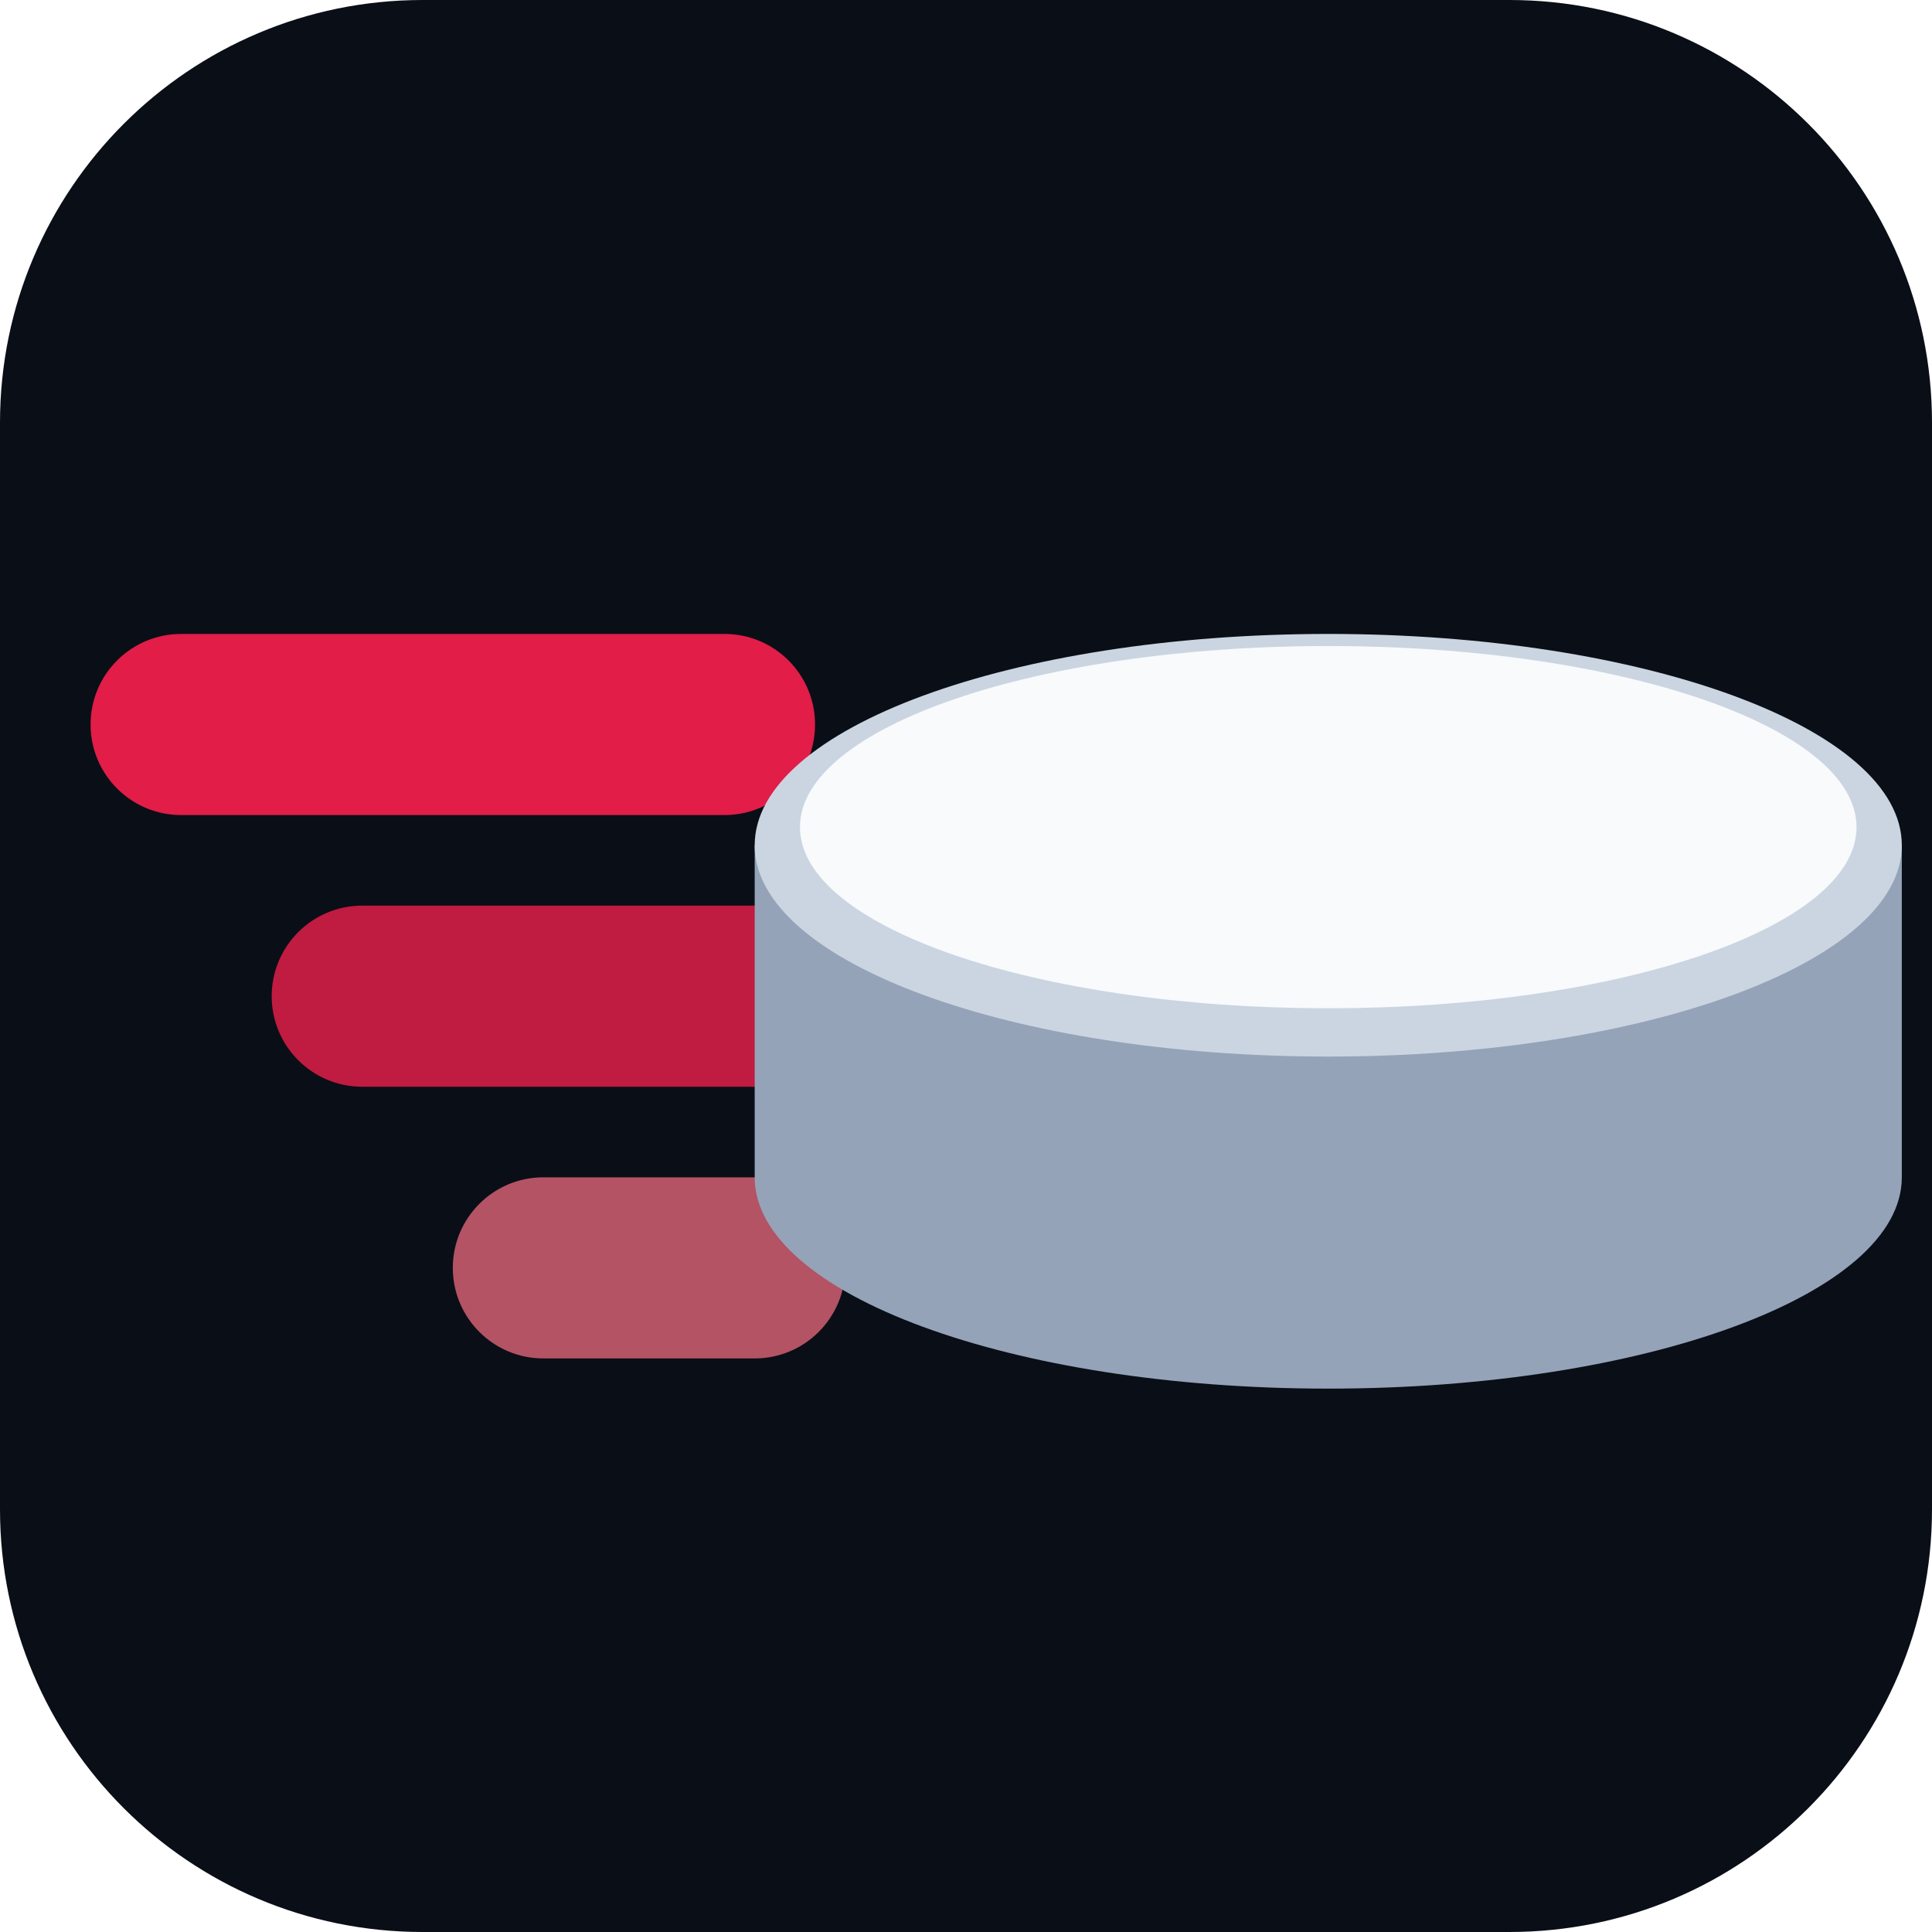
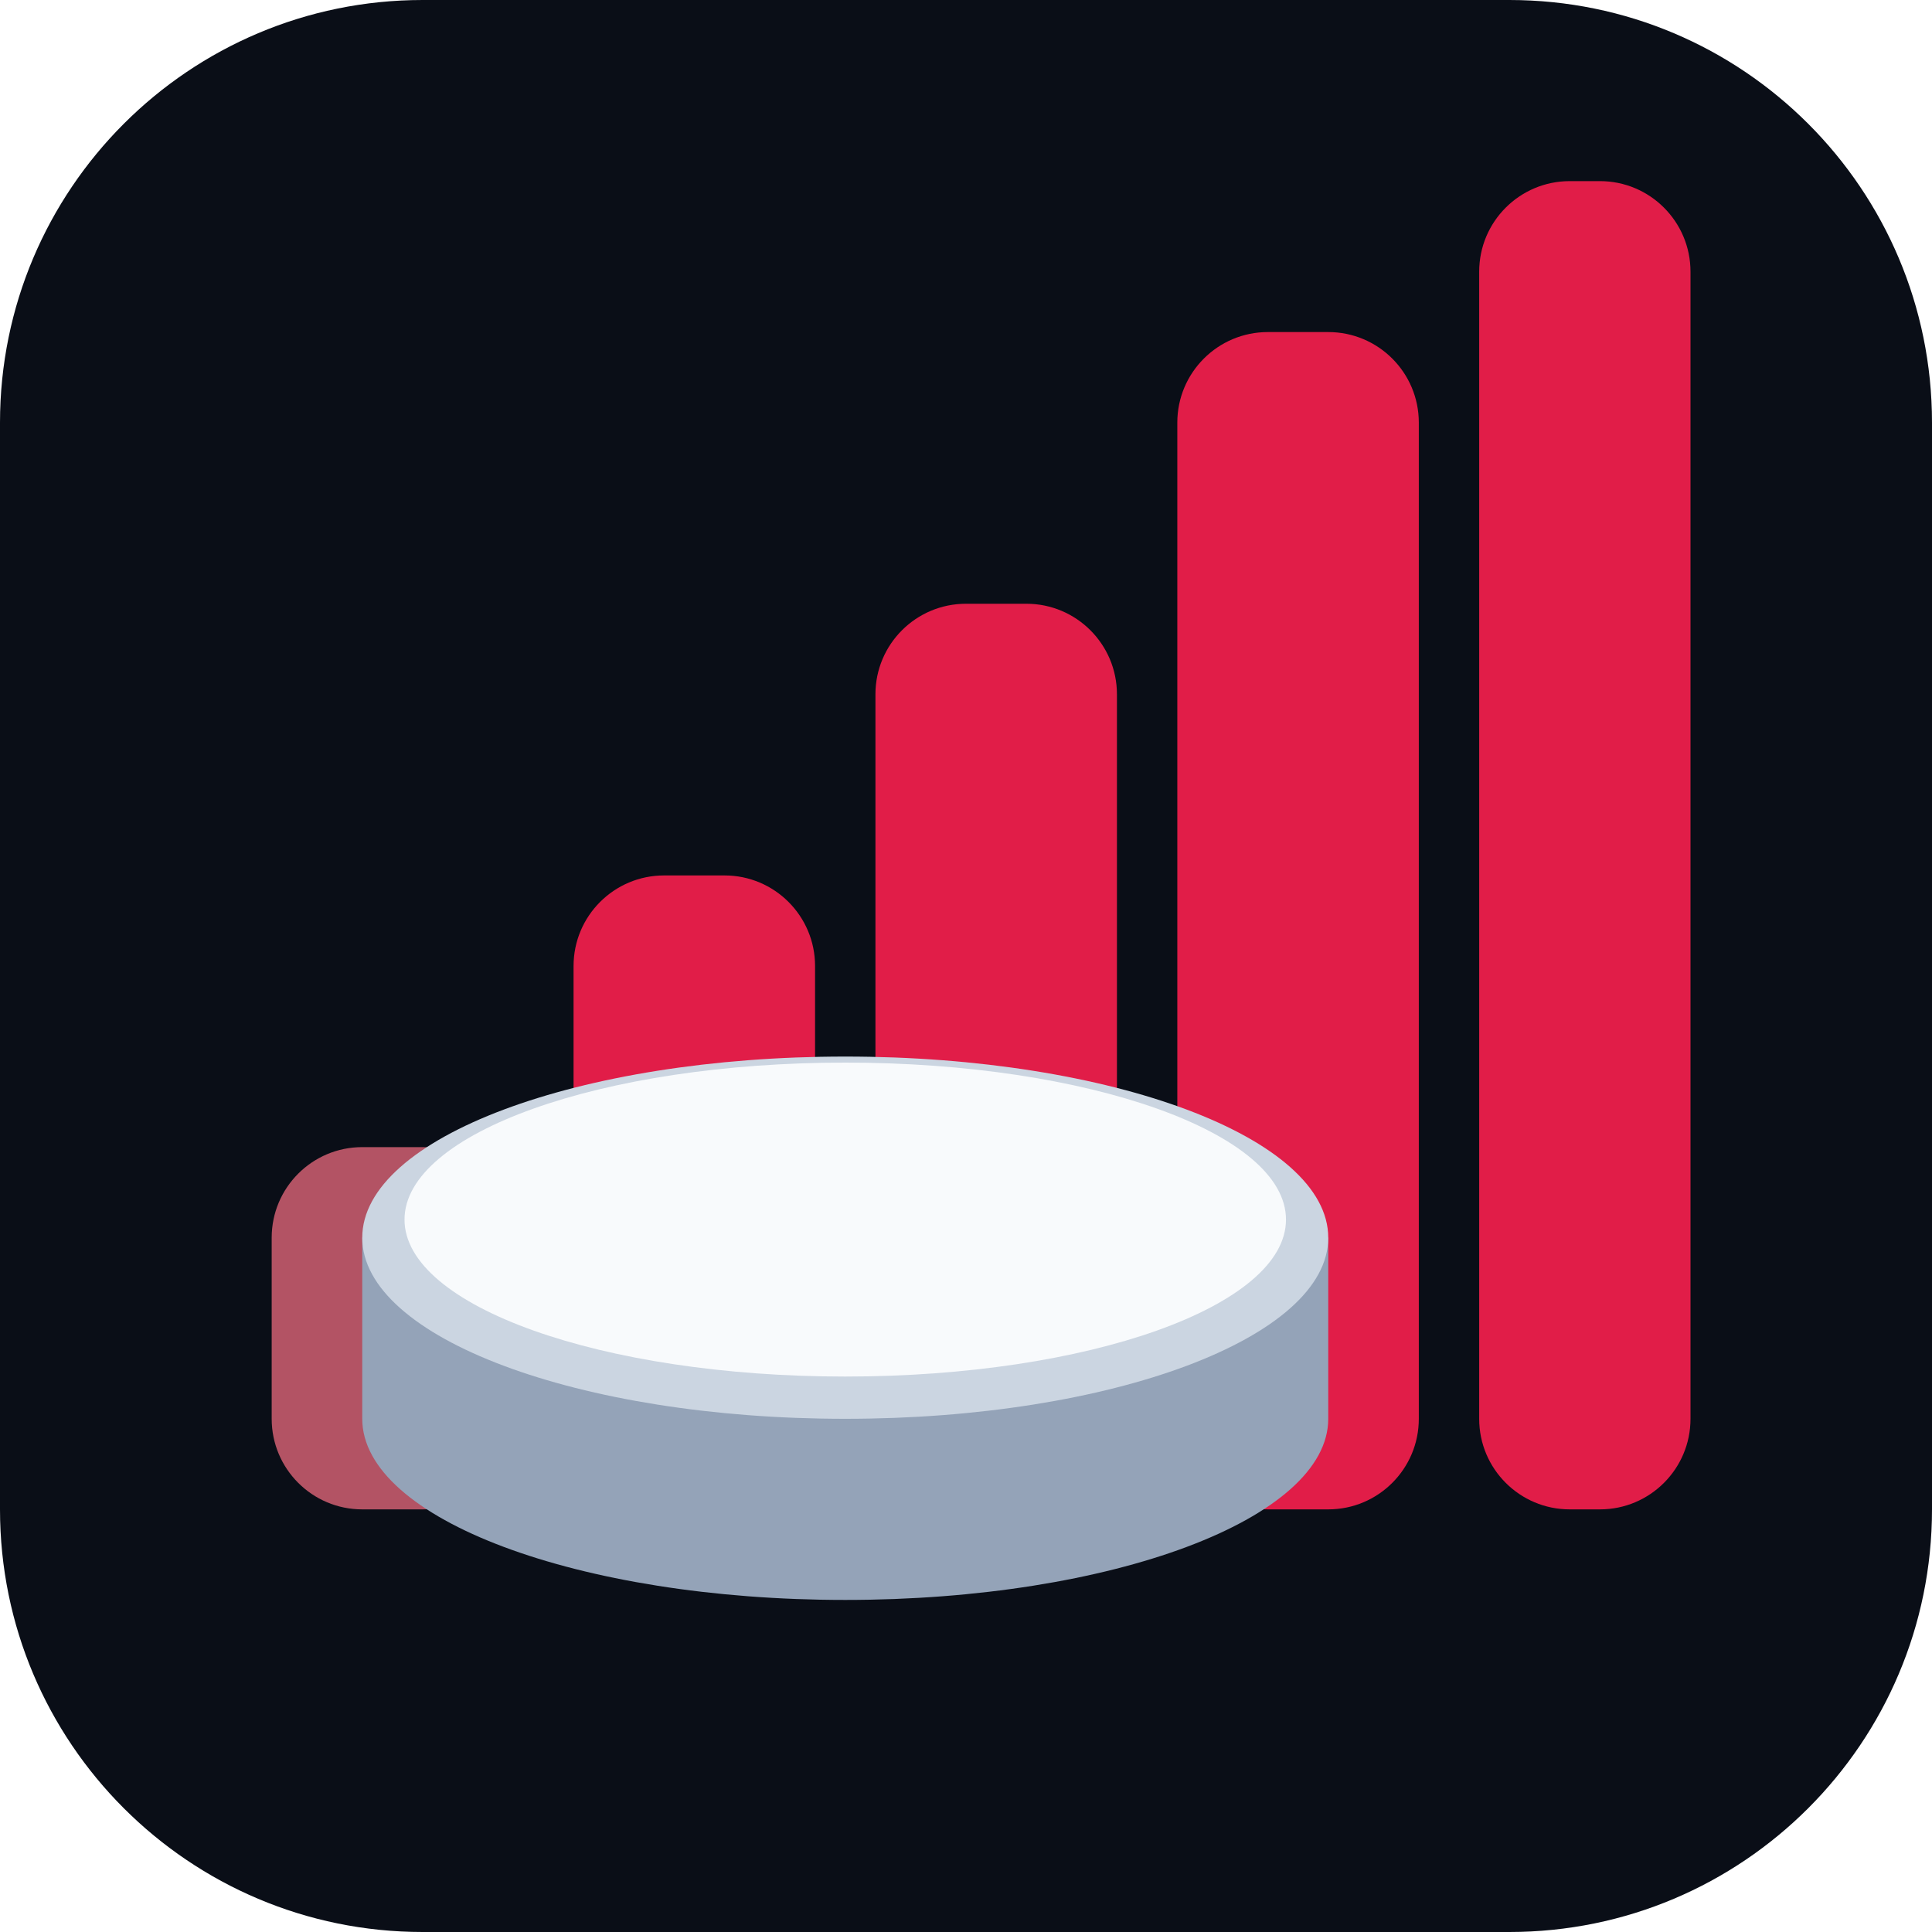
<svg xmlns="http://www.w3.org/2000/svg" viewBox="0 0 64 64">
  <rect width="64" height="64" rx="14" fill="#0a0e17" />
-   <rect x="3" y="21" width="24" height="6" rx="3" fill="#e11d48" />
-   <rect x="9" y="30" width="19" height="6" rx="3" fill="#e11d48" opacity=".85" />
-   <rect x="15" y="39" width="13" height="6" rx="3" fill="#fb7185" opacity=".7" />
-   <path d="M25 28 V39 A19 7 0 0 0 63 39 V28 Z" fill="#94a3b8" />
-   <ellipse cx="44" cy="28" rx="19" ry="7" fill="#cbd5e1" />
-   <ellipse cx="44" cy="27.4" rx="17.5" ry="6" fill="#f8fafc" />
+   <rect x="9" y="38" width="8" height="12" rx="3" fill="#fb7185" opacity=".7" />
+   <rect x="19" y="29" width="8" height="21" rx="3" fill="#e11d48" />
+   <rect x="29" y="20" width="8" height="30" rx="3" fill="#e11d48" />
+   <rect x="39" y="11" width="8" height="39" rx="3" fill="#e11d48" />
+   <rect x="49" y="6" width="7" height="44" rx="3" fill="#e11d48" />
+   <path d="M12 41 V47 A16 6 0 0 0 44 47 V41 Z" fill="#94a3b8" />
+   <ellipse cx="28" cy="41" rx="16" ry="6" fill="#cbd5e1" />
+   <ellipse cx="28" cy="40.4" rx="14.6" ry="5.2" fill="#f8fafc" />
</svg>
